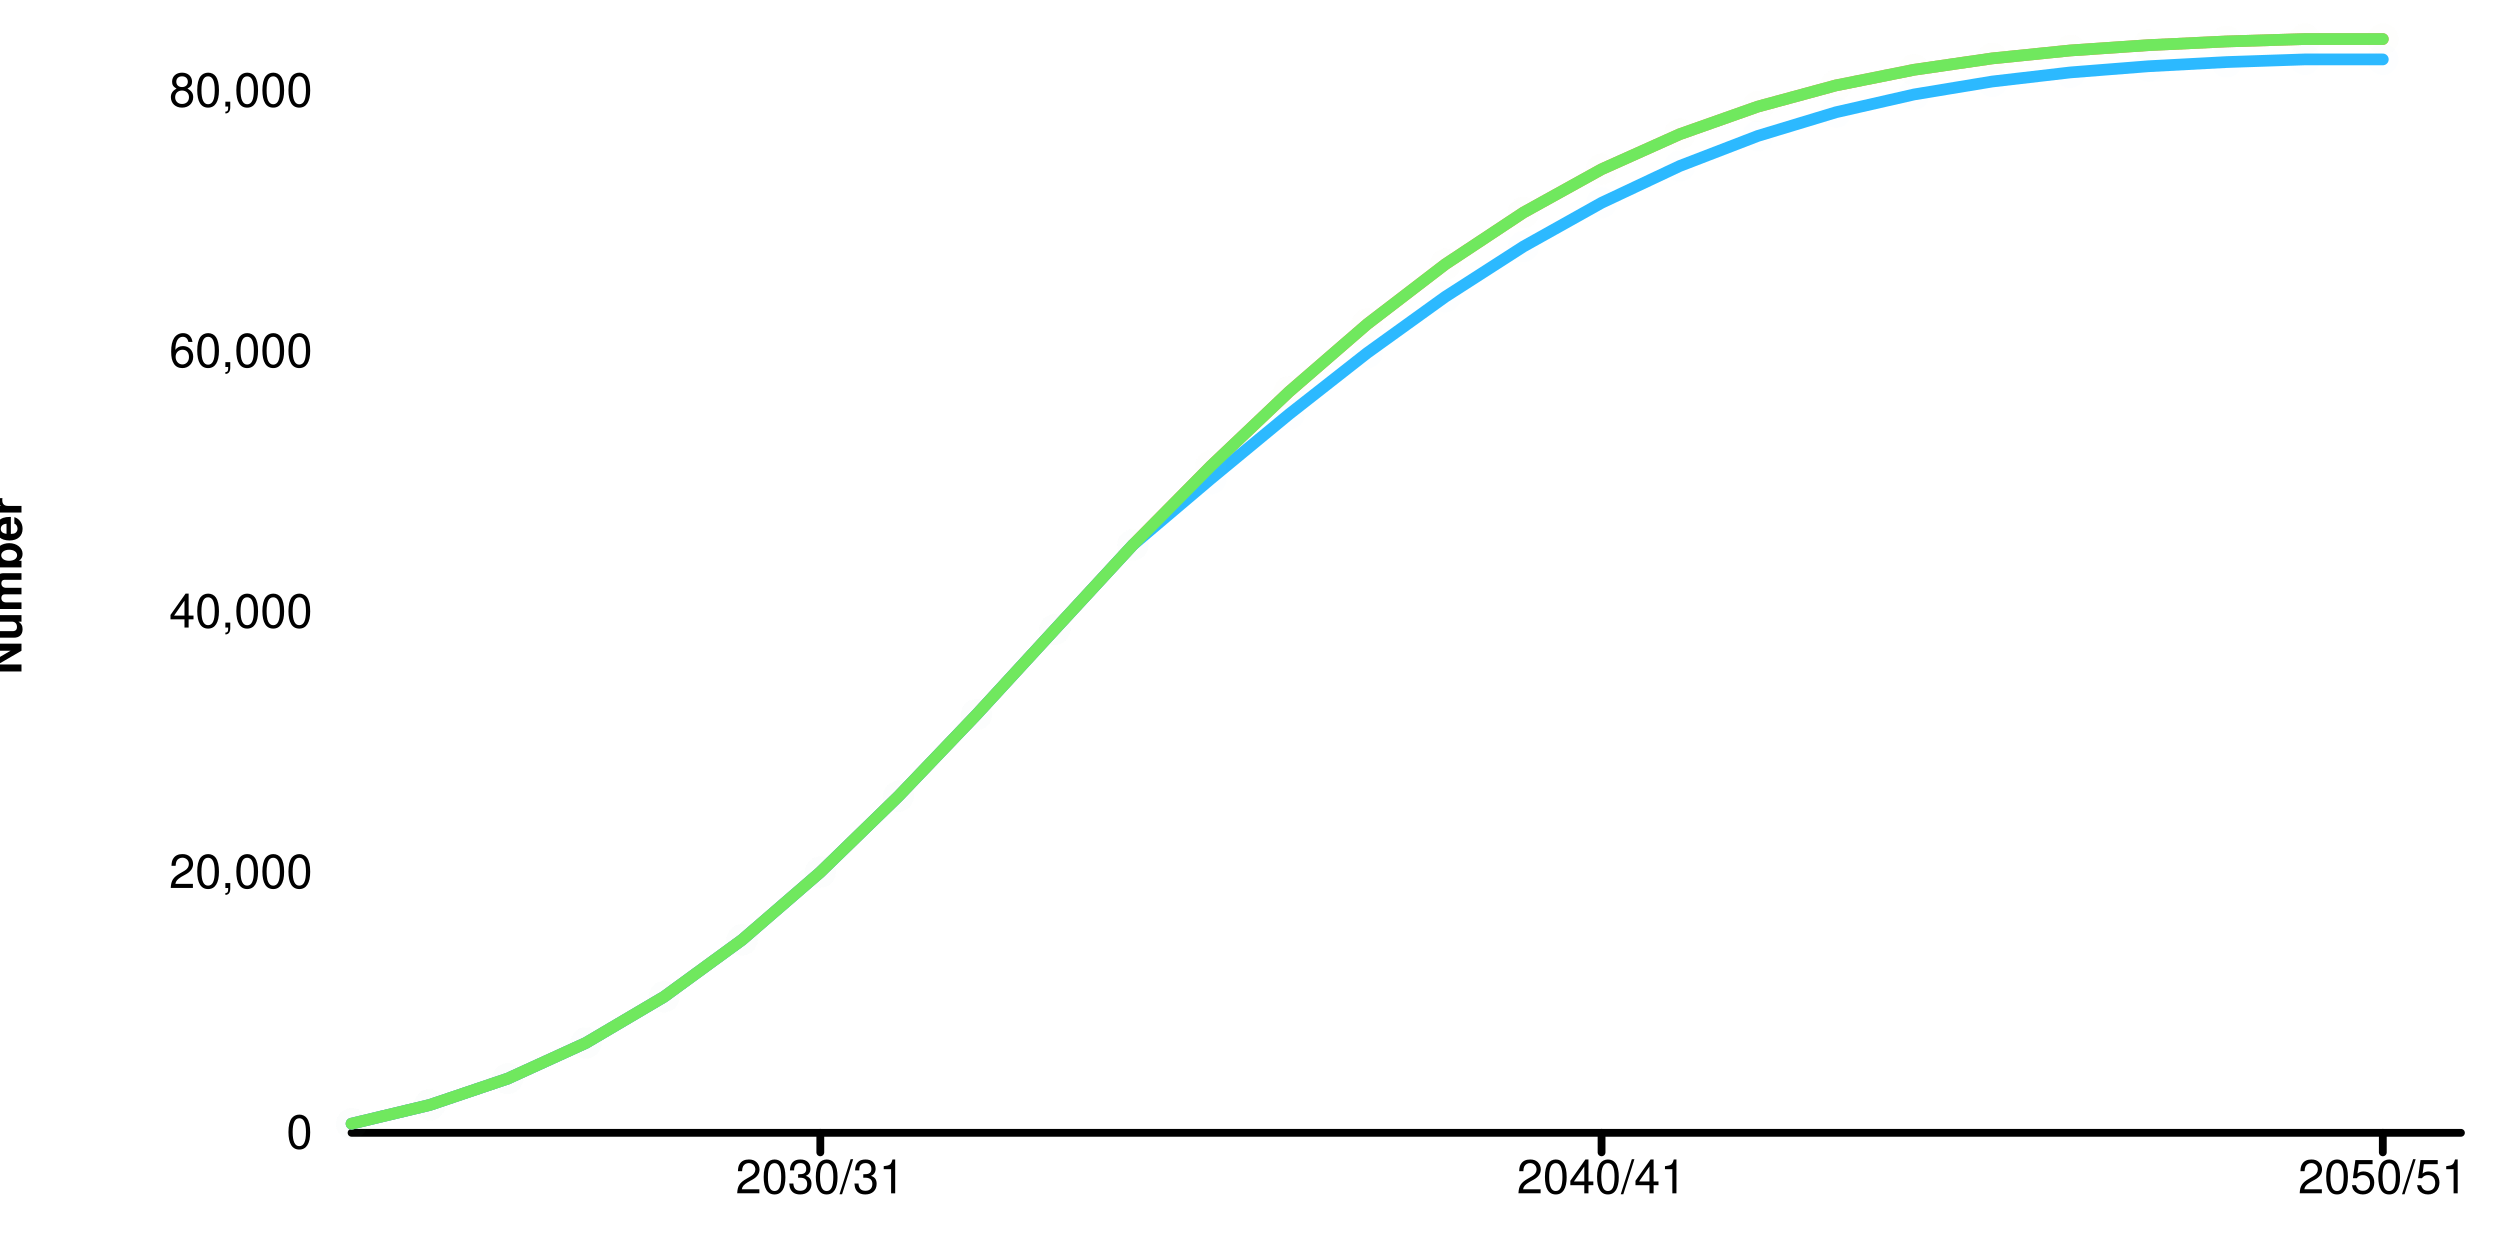
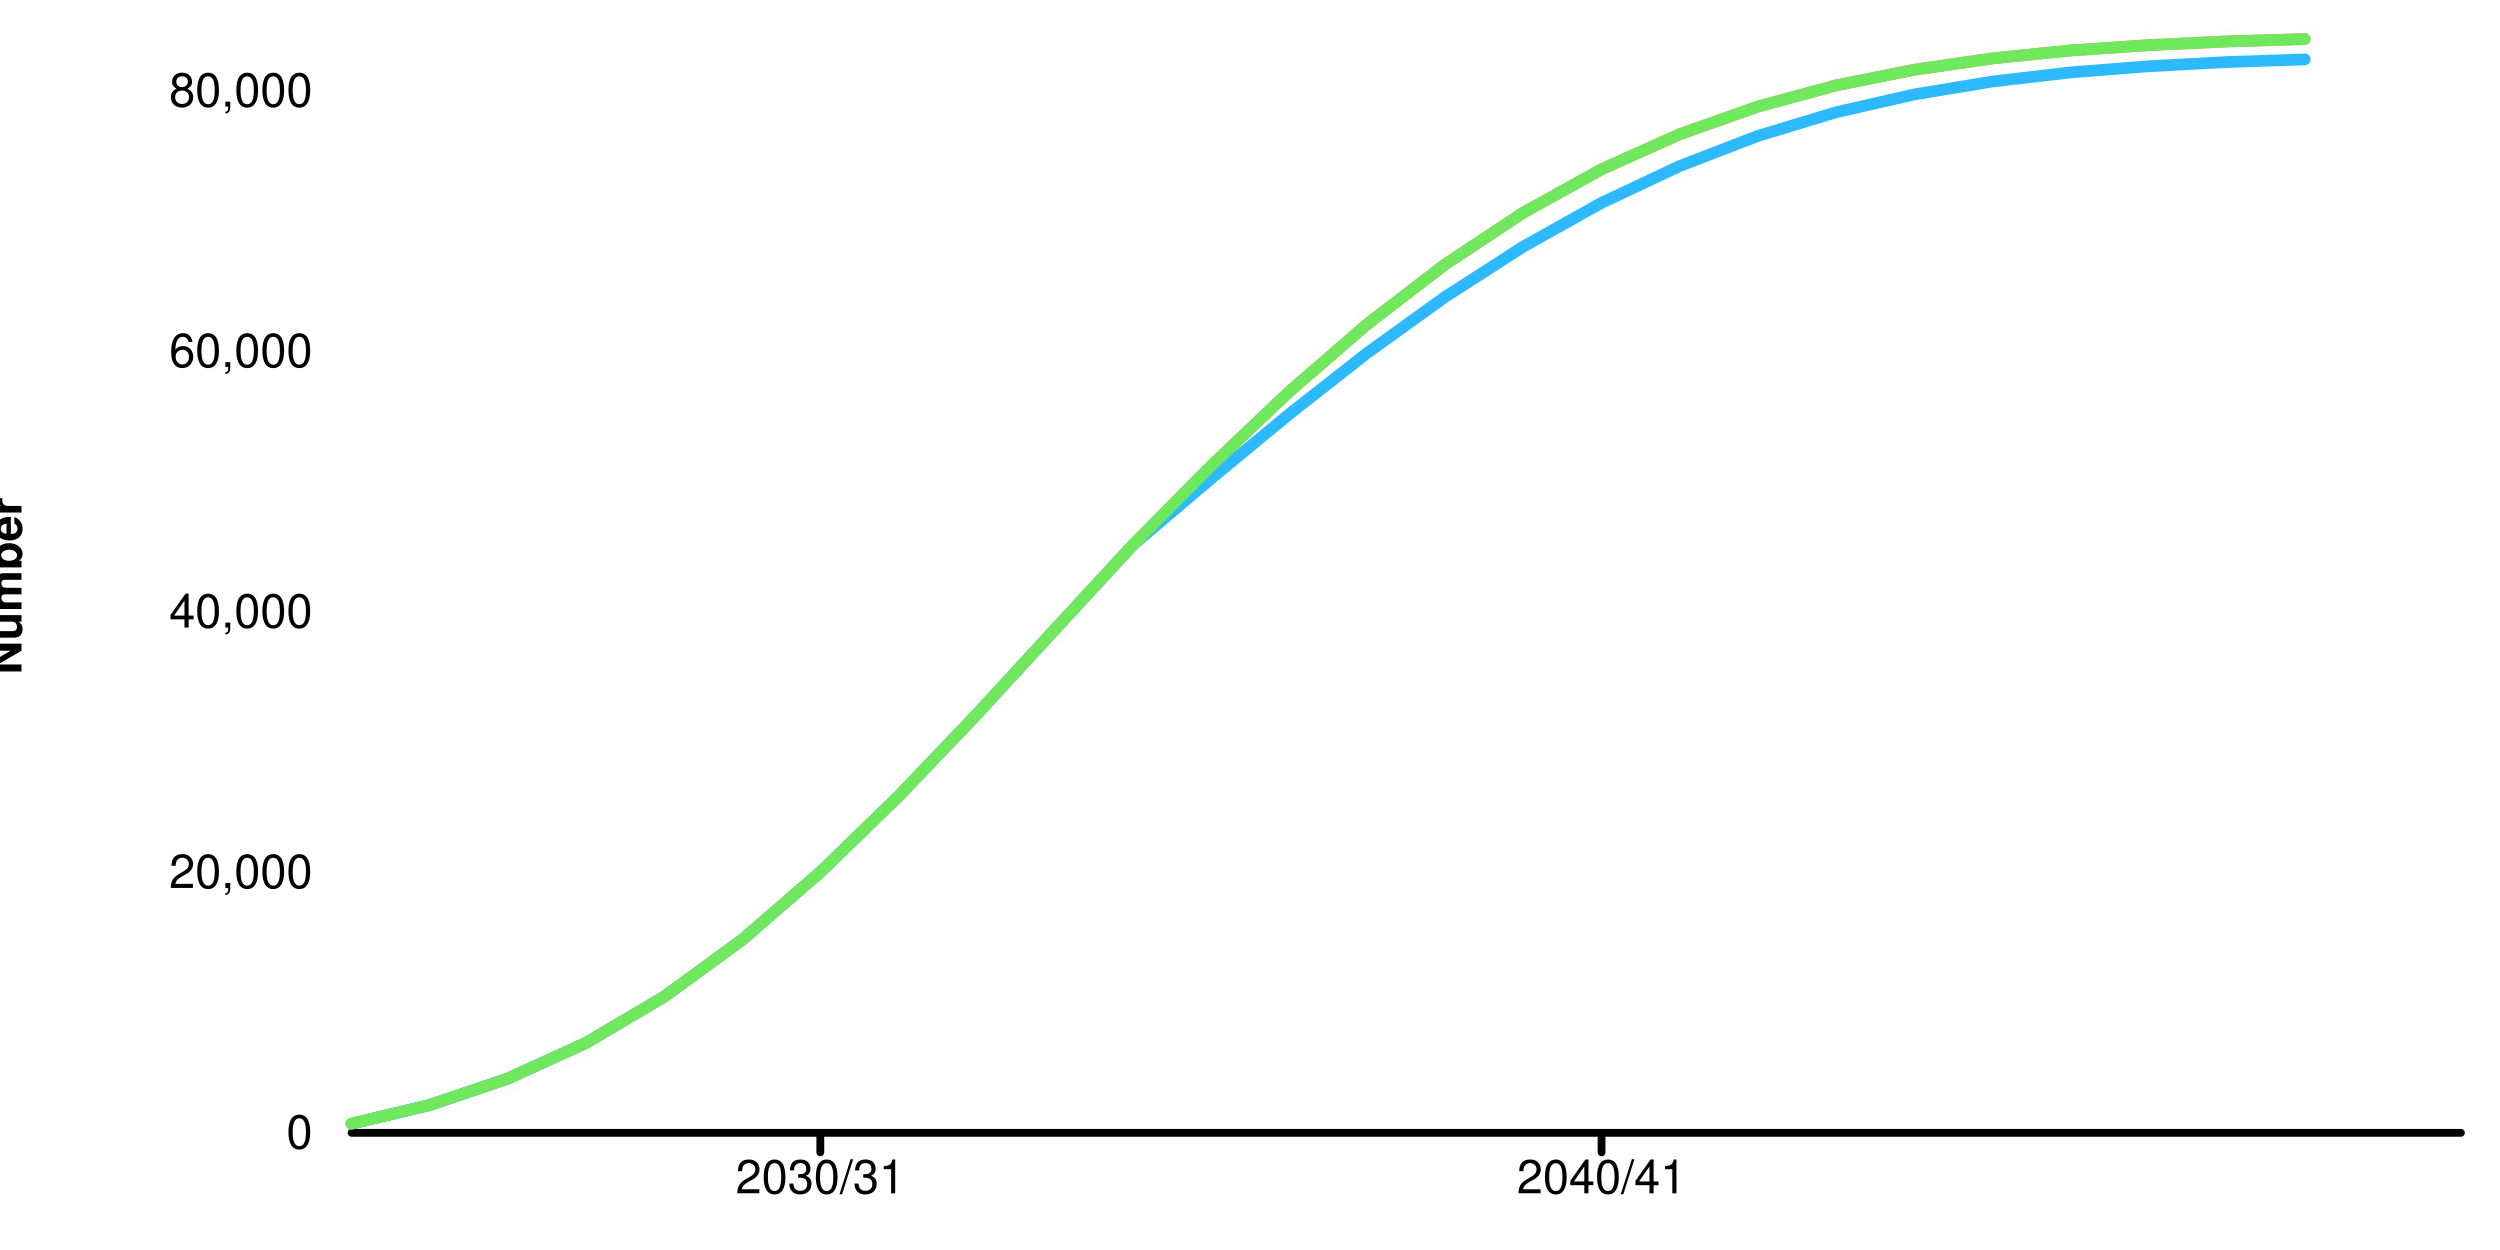
<svg xmlns="http://www.w3.org/2000/svg" width="640" height="320" viewBox="0 0 640 320" preserveAspectRatio="xMinYMin meet" overflow="visible" class="oi-chart-main" data-type="line-chart">
  <defs>
    <style>
	.series path.line { fill-opacity: 0; }
	.series path.line.dotted { stroke-dasharray: 12 20 }
	.series:hover path.line, .series.on path.line { stroke-width: 5; }
	.series .marker { opacity:0.01; }
	.series:hover .marker, .series.active .marker, .series .marker.selected { opacity:1!important; }
	.series .marker:hover, .series .marker.on { r: 6px!important; fill: black; }
	.grid { font-family: "Helvetica Neue",Helvetica,Arial,"Lucida Grande",sans-serif; }
	.grid line { stroke: rgb(0,0,0); stroke-width: 2; stroke-linecap: round; }
	.grid.grid-x text { text-anchor: middle; dominant-baseline: hanging; transform: translateY(10px); }
	.grid.grid-y text { text-anchor: end; dominant-baseline: middle; transform: translateX(-10px); }
	</style>
  </defs>
  <g class="grid grid-y">
    <line x1="90" y1="290" x2="630" y2="290" data-left="90" />
    <text x="90" y="290" text-anchor="end">0</text>
    <text x="90" y="223.316" text-anchor="end">20,000</text>
    <text x="90" y="156.632" text-anchor="end">40,000</text>
    <text x="90" y="89.948" text-anchor="end">60,000</text>
    <text x="90" y="23.263" text-anchor="end">80,000</text>
    <text style="text-anchor:middle;dominant-baseline:hanging;font-weight:bold;transform: translateY(150px) rotate(-90deg);">Number</text>
  </g>
  <g class="grid grid-x">
    <line class="tick" x1="210" y1="290" x2="210" y2="295" />
    <text x="210" y="290" text-anchor="middle">2030/31</text>
    <line class="tick" x1="410" y1="290" x2="410" y2="295" />
    <text x="410" y="290" text-anchor="middle">2040/41</text>
-     <line class="tick" x1="610" y1="290" x2="610" y2="295" />
-     <text x="610" y="290" text-anchor="middle">2050/51</text>
    <text style="text-anchor:middle;dominant-baseline:hanging;font-weight:bold;transform: translateY(150px) rotate(-90deg);" />
  </g>
  <g class="data-layer" role="table">
    <g data-scenario="electric-engagement" class="series series-1" tabindex="0" role="row" aria-label="Series: Electric Engagement" data-series="1">
-       <path d="M 90.00,287.66L 110.00,282.87L 130.00,276.11L 150.00,266.98L 170.00,255.17L 190.00,240.58L 210.00,223.28L 230.00,203.85L 250.00,182.93L 270.00,161.18L 290.00,139.52L 310.00,119.29L 330.00,100.30L 350.00,82.98L 370.00,67.65L 390.00,54.41L 410.00,43.33L 430.00,34.36L 450.00,27.29L 470.00,21.86L 490.00,17.86L 510.00,14.95L 530.00,12.92L 550.00,11.56L 570.00,10.61L 590.00,10.00L 610.00,10.00" id="Electric Engagement" class="line" stroke="#EE8C5C" stroke-width="3" stroke-linecap="round" />
+       <path d="M 90.00,287.66L 110.00,282.87L 130.00,276.11L 150.00,266.98L 170.00,255.17L 190.00,240.58L 210.00,223.28L 230.00,203.85L 250.00,182.93L 270.00,161.18L 290.00,139.52L 310.00,119.29L 330.00,100.30L 350.00,82.98L 370.00,67.65L 390.00,54.41L 410.00,43.33L 430.00,34.36L 450.00,27.29L 470.00,21.86L 490.00,17.86L 510.00,14.95L 530.00,12.92L 550.00,11.56L 570.00,10.61L 590.00,10.00" id="Electric Engagement" class="line" stroke="#EE8C5C" stroke-width="3" stroke-linecap="round" />
      <circle class="marker" cx="90.00" cy="287.66" data-y="703" data-x="2024/25" data-i="0" data-series="1" r="4" fill="#EE8C5C" roll="cell" />
      <circle class="marker" cx="110.00" cy="282.87" data-y="2138" data-x="2025/26" data-i="1" data-series="1" r="4" fill="#EE8C5C" roll="cell" />
      <circle class="marker" cx="130.00" cy="276.11" data-y="4167" data-x="2026/27" data-i="2" data-series="1" r="4" fill="#EE8C5C" roll="cell" />
      <circle class="marker" cx="150.00" cy="266.98" data-y="6905" data-x="2027/28" data-i="3" data-series="1" r="4" fill="#EE8C5C" roll="cell" />
      <circle class="marker" cx="170.00" cy="255.17" data-y="10446" data-x="2028/29" data-i="4" data-series="1" r="4" fill="#EE8C5C" roll="cell" />
      <circle class="marker" cx="190.00" cy="240.58" data-y="14822" data-x="2029/30" data-i="5" data-series="1" r="4" fill="#EE8C5C" roll="cell" />
      <circle class="marker" cx="210.00" cy="223.28" data-y="20012" data-x="2030/31" data-i="6" data-series="1" r="4" fill="#EE8C5C" roll="cell" />
      <circle class="marker" cx="230.00" cy="203.85" data-y="25839" data-x="2031/32" data-i="7" data-series="1" r="4" fill="#EE8C5C" roll="cell" />
      <circle class="marker" cx="250.00" cy="182.93" data-y="32112" data-x="2032/33" data-i="8" data-series="1" r="4" fill="#EE8C5C" roll="cell" />
      <circle class="marker" cx="270.00" cy="161.18" data-y="38635" data-x="2033/34" data-i="9" data-series="1" r="4" fill="#EE8C5C" roll="cell" />
      <circle class="marker" cx="290.00" cy="139.52" data-y="45132" data-x="2034/35" data-i="10" data-series="1" r="4" fill="#EE8C5C" roll="cell" />
      <circle class="marker" cx="310.00" cy="119.29" data-y="51201" data-x="2035/36" data-i="11" data-series="1" r="4" fill="#EE8C5C" roll="cell" />
      <circle class="marker" cx="330.00" cy="100.30" data-y="56894" data-x="2036/37" data-i="12" data-series="1" r="4" fill="#EE8C5C" roll="cell" />
      <circle class="marker" cx="350.00" cy="82.98" data-y="62090" data-x="2037/38" data-i="13" data-series="1" r="4" fill="#EE8C5C" roll="cell" />
      <circle class="marker" cx="370.00" cy="67.65" data-y="66688" data-x="2038/39" data-i="14" data-series="1" r="4" fill="#EE8C5C" roll="cell" />
      <circle class="marker" cx="390.00" cy="54.41" data-y="70659" data-x="2039/40" data-i="15" data-series="1" r="4" fill="#EE8C5C" roll="cell" />
      <circle class="marker" cx="410.00" cy="43.33" data-y="73981" data-x="2040/41" data-i="16" data-series="1" r="4" fill="#EE8C5C" roll="cell" />
      <circle class="marker" cx="430.00" cy="34.36" data-y="76672" data-x="2041/42" data-i="17" data-series="1" r="4" fill="#EE8C5C" roll="cell" />
      <circle class="marker" cx="450.00" cy="27.29" data-y="78792" data-x="2042/43" data-i="18" data-series="1" r="4" fill="#EE8C5C" roll="cell" />
      <circle class="marker" cx="470.00" cy="21.86" data-y="80421" data-x="2043/44" data-i="19" data-series="1" r="4" fill="#EE8C5C" roll="cell" />
      <circle class="marker" cx="490.00" cy="17.86" data-y="81622" data-x="2044/45" data-i="20" data-series="1" r="4" fill="#EE8C5C" roll="cell" />
      <circle class="marker" cx="510.00" cy="14.95" data-y="82493" data-x="2045/46" data-i="21" data-series="1" r="4" fill="#EE8C5C" roll="cell" />
      <circle class="marker" cx="530.00" cy="12.92" data-y="83101" data-x="2046/47" data-i="22" data-series="1" r="4" fill="#EE8C5C" roll="cell" />
      <circle class="marker" cx="550.00" cy="11.56" data-y="83511" data-x="2047/48" data-i="23" data-series="1" r="4" fill="#EE8C5C" roll="cell" />
      <circle class="marker" cx="570.00" cy="10.61" data-y="83795" data-x="2048/49" data-i="24" data-series="1" r="4" fill="#EE8C5C" roll="cell" />
      <circle class="marker" cx="590.00" cy="10.00" data-y="83978" data-x="2049/50" data-i="25" data-series="1" r="4" fill="#EE8C5C" roll="cell" />
-       <circle class="marker" cx="610.00" cy="10.00" data-y="83978" data-x="2050/51" data-i="26" data-series="1" r="4" fill="#EE8C5C" roll="cell" />
    </g>
    <g data-scenario="hydrogen-evolution" class="series series-2" tabindex="0" role="row" aria-label="Series: Hydrogen Evolution" data-series="2">
-       <path d="M 90.00,287.66L 110.00,282.87L 130.00,276.11L 150.00,266.98L 170.00,255.17L 190.00,240.58L 210.00,223.28L 230.00,203.85L 250.00,182.93L 270.00,161.18L 290.00,139.52L 310.00,122.57L 330.00,106.05L 350.00,90.36L 370.00,75.97L 390.00,63.11L 410.00,51.92L 430.00,42.50L 450.00,34.80L 470.00,28.74L 490.00,24.18L 510.00,20.87L 530.00,18.54L 550.00,16.96L 570.00,15.89L 590.00,15.21L 610.00,15.21" id="Hydrogen Evolution" class="line" stroke="#2CB9FF" stroke-width="3" stroke-linecap="round" />
+       <path d="M 90.00,287.66L 110.00,282.87L 130.00,276.11L 150.00,266.98L 170.00,255.17L 190.00,240.58L 210.00,223.28L 230.00,203.85L 250.00,182.93L 270.00,161.18L 290.00,139.52L 310.00,122.57L 330.00,106.05L 350.00,90.36L 370.00,75.97L 390.00,63.11L 410.00,51.92L 430.00,42.50L 450.00,34.80L 470.00,28.74L 490.00,24.18L 510.00,20.87L 530.00,18.54L 550.00,16.96L 570.00,15.89L 590.00,15.21" id="Hydrogen Evolution" class="line" stroke="#2CB9FF" stroke-width="3" stroke-linecap="round" />
      <circle class="marker" cx="90.00" cy="287.66" data-y="703" data-x="2024/25" data-i="0" data-series="2" r="4" fill="#2CB9FF" roll="cell" />
      <circle class="marker" cx="110.00" cy="282.87" data-y="2138" data-x="2025/26" data-i="1" data-series="2" r="4" fill="#2CB9FF" roll="cell" />
      <circle class="marker" cx="130.00" cy="276.11" data-y="4167" data-x="2026/27" data-i="2" data-series="2" r="4" fill="#2CB9FF" roll="cell" />
      <circle class="marker" cx="150.00" cy="266.98" data-y="6905" data-x="2027/28" data-i="3" data-series="2" r="4" fill="#2CB9FF" roll="cell" />
      <circle class="marker" cx="170.00" cy="255.17" data-y="10446" data-x="2028/29" data-i="4" data-series="2" r="4" fill="#2CB9FF" roll="cell" />
      <circle class="marker" cx="190.00" cy="240.58" data-y="14822" data-x="2029/30" data-i="5" data-series="2" r="4" fill="#2CB9FF" roll="cell" />
      <circle class="marker" cx="210.00" cy="223.28" data-y="20012" data-x="2030/31" data-i="6" data-series="2" r="4" fill="#2CB9FF" roll="cell" />
      <circle class="marker" cx="230.00" cy="203.85" data-y="25839" data-x="2031/32" data-i="7" data-series="2" r="4" fill="#2CB9FF" roll="cell" />
      <circle class="marker" cx="250.00" cy="182.93" data-y="32112" data-x="2032/33" data-i="8" data-series="2" r="4" fill="#2CB9FF" roll="cell" />
      <circle class="marker" cx="270.00" cy="161.18" data-y="38635" data-x="2033/34" data-i="9" data-series="2" r="4" fill="#2CB9FF" roll="cell" />
      <circle class="marker" cx="290.00" cy="139.52" data-y="45132" data-x="2034/35" data-i="10" data-series="2" r="4" fill="#2CB9FF" roll="cell" />
      <circle class="marker" cx="310.00" cy="122.57" data-y="50216" data-x="2035/36" data-i="11" data-series="2" r="4" fill="#2CB9FF" roll="cell" />
      <circle class="marker" cx="330.00" cy="106.05" data-y="55171" data-x="2036/37" data-i="12" data-series="2" r="4" fill="#2CB9FF" roll="cell" />
      <circle class="marker" cx="350.00" cy="90.36" data-y="59875" data-x="2037/38" data-i="13" data-series="2" r="4" fill="#2CB9FF" roll="cell" />
      <circle class="marker" cx="370.00" cy="75.97" data-y="64191" data-x="2038/39" data-i="14" data-series="2" r="4" fill="#2CB9FF" roll="cell" />
      <circle class="marker" cx="390.00" cy="63.11" data-y="68050" data-x="2039/40" data-i="15" data-series="2" r="4" fill="#2CB9FF" roll="cell" />
      <circle class="marker" cx="410.00" cy="51.92" data-y="71406" data-x="2040/41" data-i="16" data-series="2" r="4" fill="#2CB9FF" roll="cell" />
      <circle class="marker" cx="430.00" cy="42.50" data-y="74230" data-x="2041/42" data-i="17" data-series="2" r="4" fill="#2CB9FF" roll="cell" />
      <circle class="marker" cx="450.00" cy="34.80" data-y="76540" data-x="2042/43" data-i="18" data-series="2" r="4" fill="#2CB9FF" roll="cell" />
      <circle class="marker" cx="470.00" cy="28.74" data-y="78357" data-x="2043/44" data-i="19" data-series="2" r="4" fill="#2CB9FF" roll="cell" />
      <circle class="marker" cx="490.00" cy="24.18" data-y="79725" data-x="2044/45" data-i="20" data-series="2" r="4" fill="#2CB9FF" roll="cell" />
      <circle class="marker" cx="510.00" cy="20.87" data-y="80718" data-x="2045/46" data-i="21" data-series="2" r="4" fill="#2CB9FF" roll="cell" />
      <circle class="marker" cx="530.00" cy="18.54" data-y="81417" data-x="2046/47" data-i="22" data-series="2" r="4" fill="#2CB9FF" roll="cell" />
      <circle class="marker" cx="550.00" cy="16.96" data-y="81891" data-x="2047/48" data-i="23" data-series="2" r="4" fill="#2CB9FF" roll="cell" />
      <circle class="marker" cx="570.00" cy="15.89" data-y="82211" data-x="2048/49" data-i="24" data-series="2" r="4" fill="#2CB9FF" roll="cell" />
      <circle class="marker" cx="590.00" cy="15.21" data-y="82416" data-x="2049/50" data-i="25" data-series="2" r="4" fill="#2CB9FF" roll="cell" />
-       <circle class="marker" cx="610.00" cy="15.21" data-y="82416" data-x="2050/51" data-i="26" data-series="2" r="4" fill="#2CB9FF" roll="cell" />
    </g>
    <g data-scenario="holistic-transition" class="series series-3" tabindex="0" role="row" aria-label="Series: Holistic Transition" data-series="3">
-       <path d="M 90.00,287.66L 110.00,282.87L 130.00,276.11L 150.00,266.98L 170.00,255.17L 190.00,240.58L 210.00,223.28L 230.00,203.85L 250.00,182.93L 270.00,161.18L 290.00,139.52L 310.00,119.29L 330.00,100.30L 350.00,82.98L 370.00,67.65L 390.00,54.41L 410.00,43.33L 430.00,34.36L 450.00,27.29L 470.00,21.86L 490.00,17.86L 510.00,14.95L 530.00,12.92L 550.00,11.56L 570.00,10.61L 590.00,10.00L 610.00,10.00" id="Holistic Transition" class="line" stroke="#70E85E" stroke-width="3" stroke-linecap="round" />
+       <path d="M 90.00,287.66L 110.00,282.87L 130.00,276.11L 150.00,266.98L 170.00,255.17L 190.00,240.58L 210.00,223.28L 230.00,203.85L 250.00,182.93L 270.00,161.18L 290.00,139.52L 310.00,119.29L 330.00,100.30L 350.00,82.98L 370.00,67.65L 390.00,54.41L 410.00,43.33L 430.00,34.36L 450.00,27.29L 470.00,21.86L 490.00,17.86L 510.00,14.95L 530.00,12.92L 550.00,11.56L 570.00,10.61L 590.00,10.00" id="Holistic Transition" class="line" stroke="#70E85E" stroke-width="3" stroke-linecap="round" />
      <circle class="marker" cx="90.00" cy="287.66" data-y="703" data-x="2024/25" data-i="0" data-series="3" r="4" fill="#70E85E" roll="cell" />
      <circle class="marker" cx="110.00" cy="282.87" data-y="2138" data-x="2025/26" data-i="1" data-series="3" r="4" fill="#70E85E" roll="cell" />
      <circle class="marker" cx="130.00" cy="276.11" data-y="4167" data-x="2026/27" data-i="2" data-series="3" r="4" fill="#70E85E" roll="cell" />
      <circle class="marker" cx="150.00" cy="266.98" data-y="6905" data-x="2027/28" data-i="3" data-series="3" r="4" fill="#70E85E" roll="cell" />
      <circle class="marker" cx="170.00" cy="255.17" data-y="10446" data-x="2028/29" data-i="4" data-series="3" r="4" fill="#70E85E" roll="cell" />
      <circle class="marker" cx="190.00" cy="240.58" data-y="14822" data-x="2029/30" data-i="5" data-series="3" r="4" fill="#70E85E" roll="cell" />
      <circle class="marker" cx="210.00" cy="223.28" data-y="20012" data-x="2030/31" data-i="6" data-series="3" r="4" fill="#70E85E" roll="cell" />
      <circle class="marker" cx="230.00" cy="203.85" data-y="25839" data-x="2031/32" data-i="7" data-series="3" r="4" fill="#70E85E" roll="cell" />
      <circle class="marker" cx="250.00" cy="182.93" data-y="32112" data-x="2032/33" data-i="8" data-series="3" r="4" fill="#70E85E" roll="cell" />
      <circle class="marker" cx="270.00" cy="161.18" data-y="38635" data-x="2033/34" data-i="9" data-series="3" r="4" fill="#70E85E" roll="cell" />
      <circle class="marker" cx="290.00" cy="139.52" data-y="45132" data-x="2034/35" data-i="10" data-series="3" r="4" fill="#70E85E" roll="cell" />
      <circle class="marker" cx="310.00" cy="119.29" data-y="51201" data-x="2035/36" data-i="11" data-series="3" r="4" fill="#70E85E" roll="cell" />
      <circle class="marker" cx="330.00" cy="100.30" data-y="56894" data-x="2036/37" data-i="12" data-series="3" r="4" fill="#70E85E" roll="cell" />
      <circle class="marker" cx="350.00" cy="82.98" data-y="62090" data-x="2037/38" data-i="13" data-series="3" r="4" fill="#70E85E" roll="cell" />
      <circle class="marker" cx="370.00" cy="67.65" data-y="66688" data-x="2038/39" data-i="14" data-series="3" r="4" fill="#70E85E" roll="cell" />
      <circle class="marker" cx="390.00" cy="54.41" data-y="70659" data-x="2039/40" data-i="15" data-series="3" r="4" fill="#70E85E" roll="cell" />
      <circle class="marker" cx="410.00" cy="43.33" data-y="73981" data-x="2040/41" data-i="16" data-series="3" r="4" fill="#70E85E" roll="cell" />
      <circle class="marker" cx="430.00" cy="34.36" data-y="76672" data-x="2041/42" data-i="17" data-series="3" r="4" fill="#70E85E" roll="cell" />
      <circle class="marker" cx="450.00" cy="27.29" data-y="78792" data-x="2042/43" data-i="18" data-series="3" r="4" fill="#70E85E" roll="cell" />
      <circle class="marker" cx="470.00" cy="21.86" data-y="80421" data-x="2043/44" data-i="19" data-series="3" r="4" fill="#70E85E" roll="cell" />
      <circle class="marker" cx="490.00" cy="17.86" data-y="81622" data-x="2044/45" data-i="20" data-series="3" r="4" fill="#70E85E" roll="cell" />
      <circle class="marker" cx="510.00" cy="14.95" data-y="82493" data-x="2045/46" data-i="21" data-series="3" r="4" fill="#70E85E" roll="cell" />
      <circle class="marker" cx="530.00" cy="12.92" data-y="83101" data-x="2046/47" data-i="22" data-series="3" r="4" fill="#70E85E" roll="cell" />
      <circle class="marker" cx="550.00" cy="11.56" data-y="83511" data-x="2047/48" data-i="23" data-series="3" r="4" fill="#70E85E" roll="cell" />
      <circle class="marker" cx="570.00" cy="10.61" data-y="83795" data-x="2048/49" data-i="24" data-series="3" r="4" fill="#70E85E" roll="cell" />
      <circle class="marker" cx="590.00" cy="10.00" data-y="83978" data-x="2049/50" data-i="25" data-series="3" r="4" fill="#70E85E" roll="cell" />
-       <circle class="marker" cx="610.00" cy="10.00" data-y="83978" data-x="2050/51" data-i="26" data-series="3" r="4" fill="#70E85E" roll="cell" />
    </g>
  </g>
</svg>
